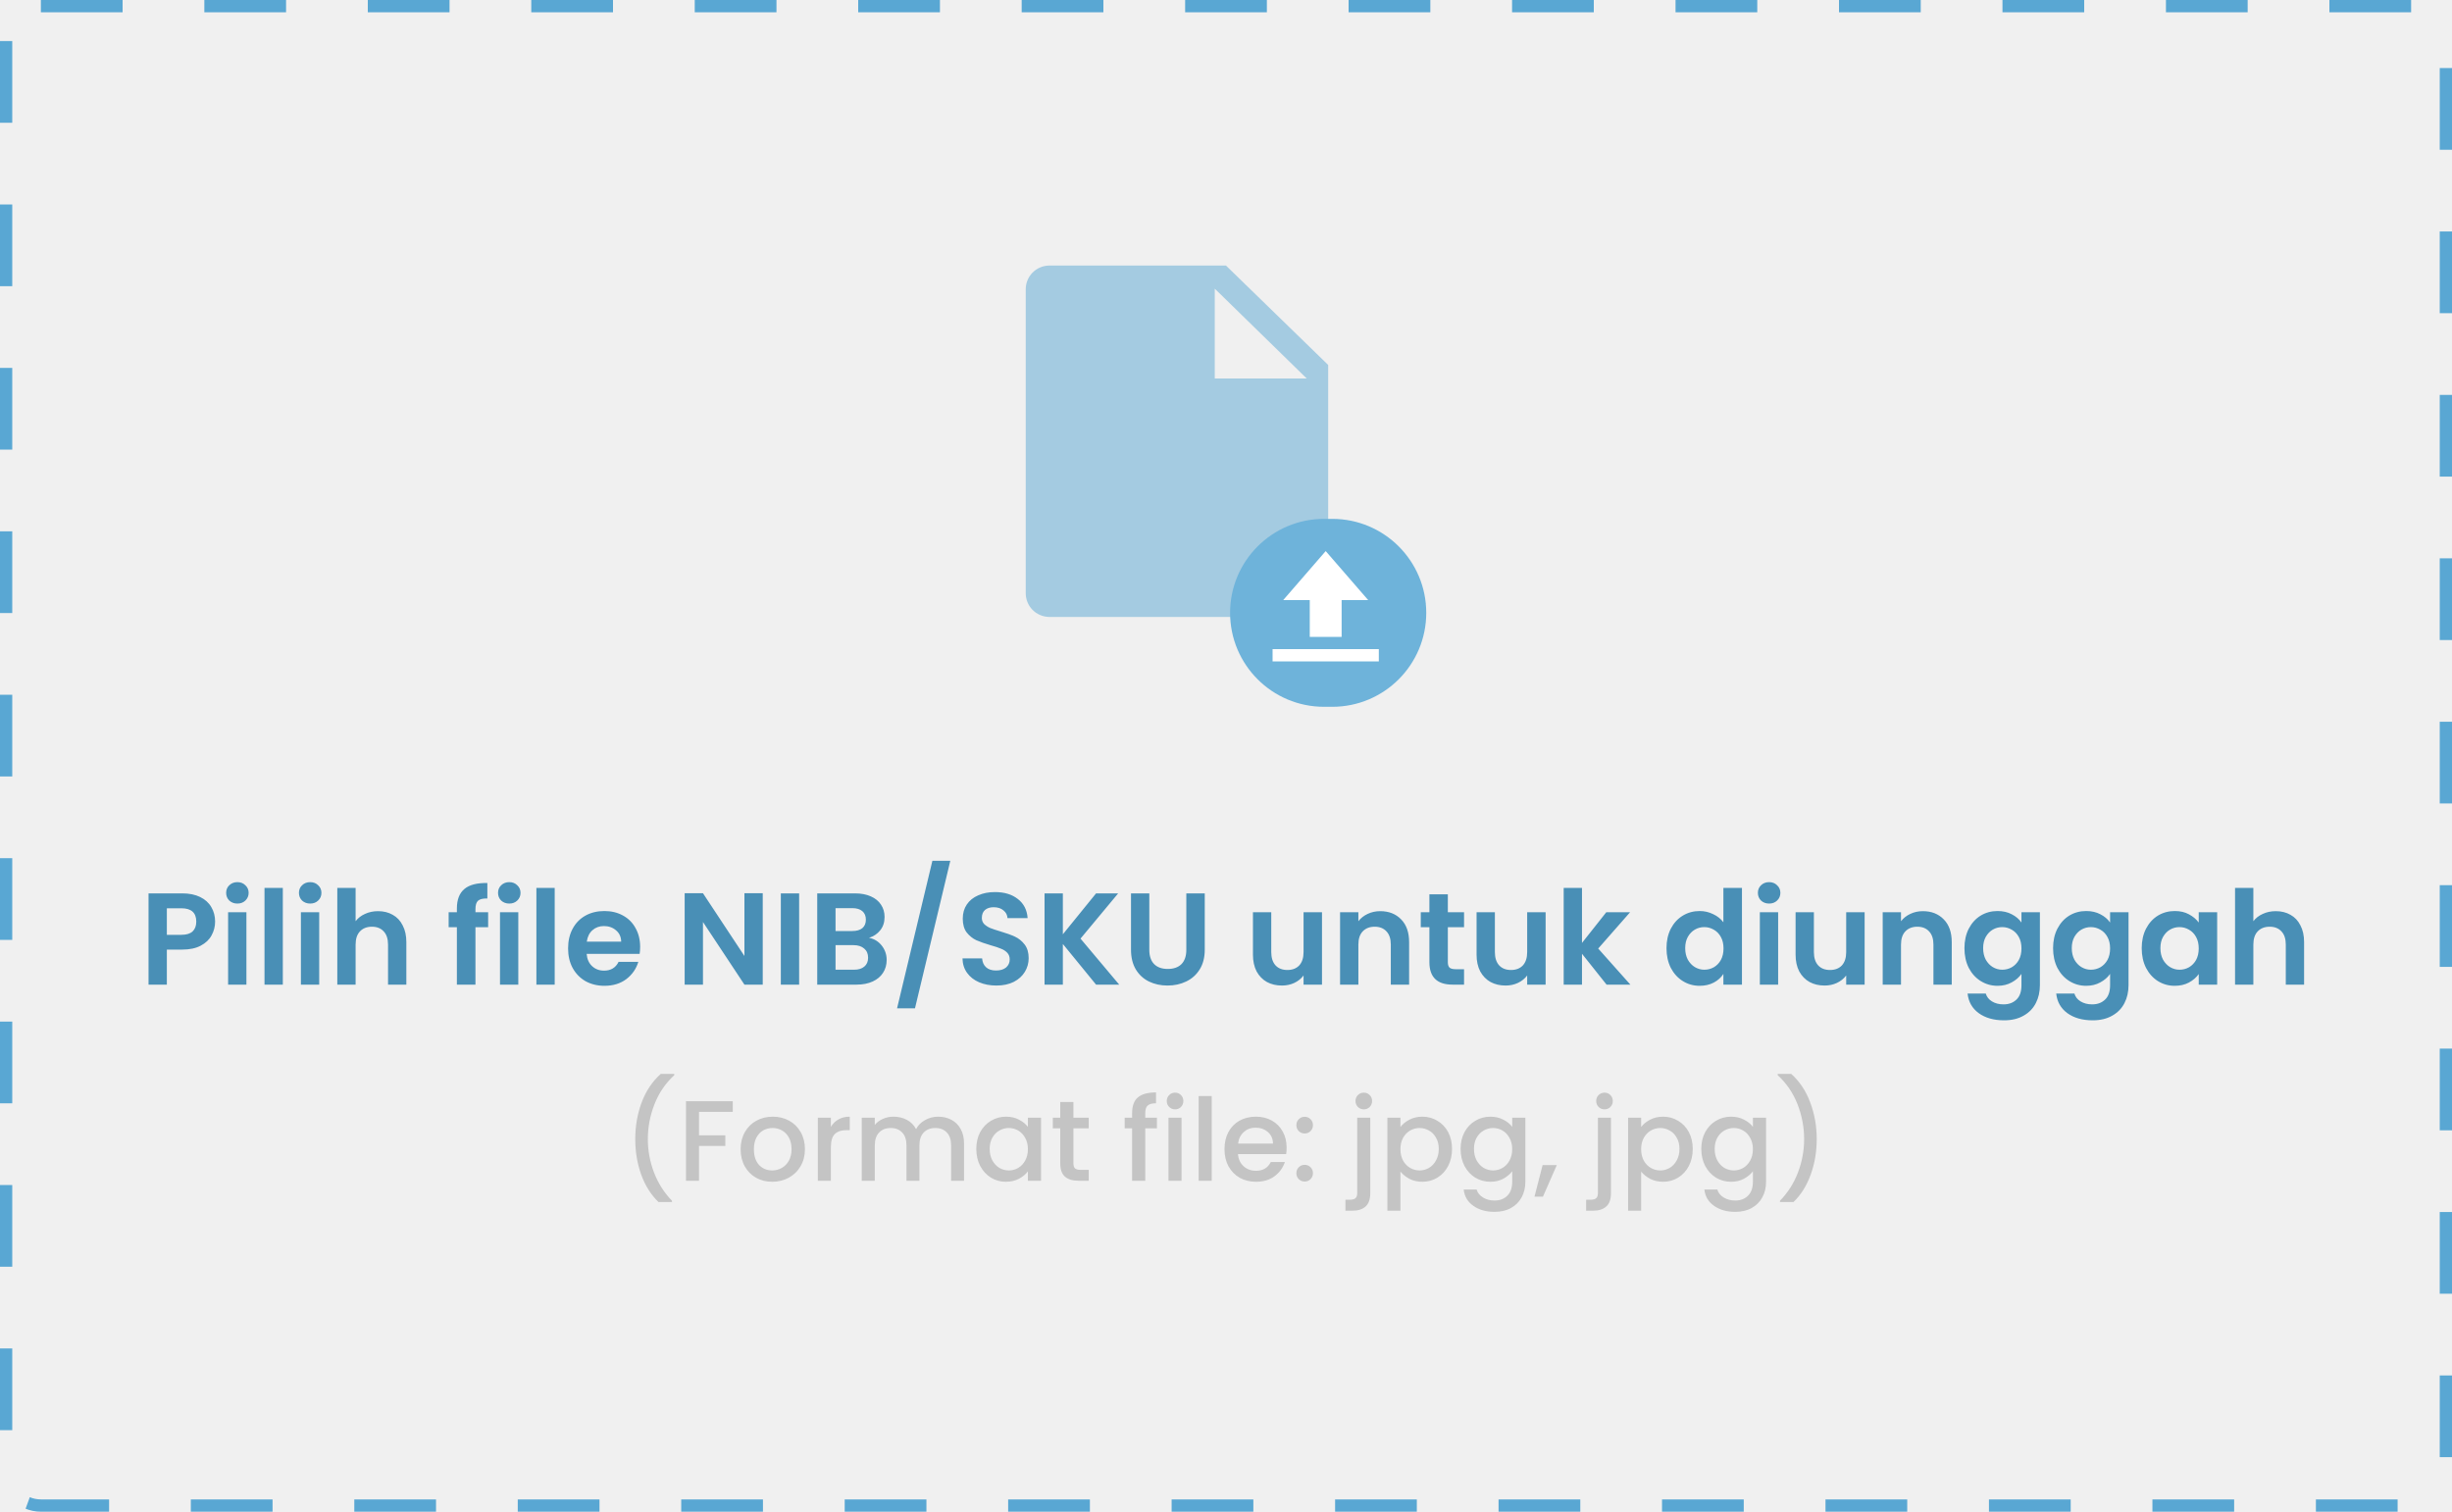
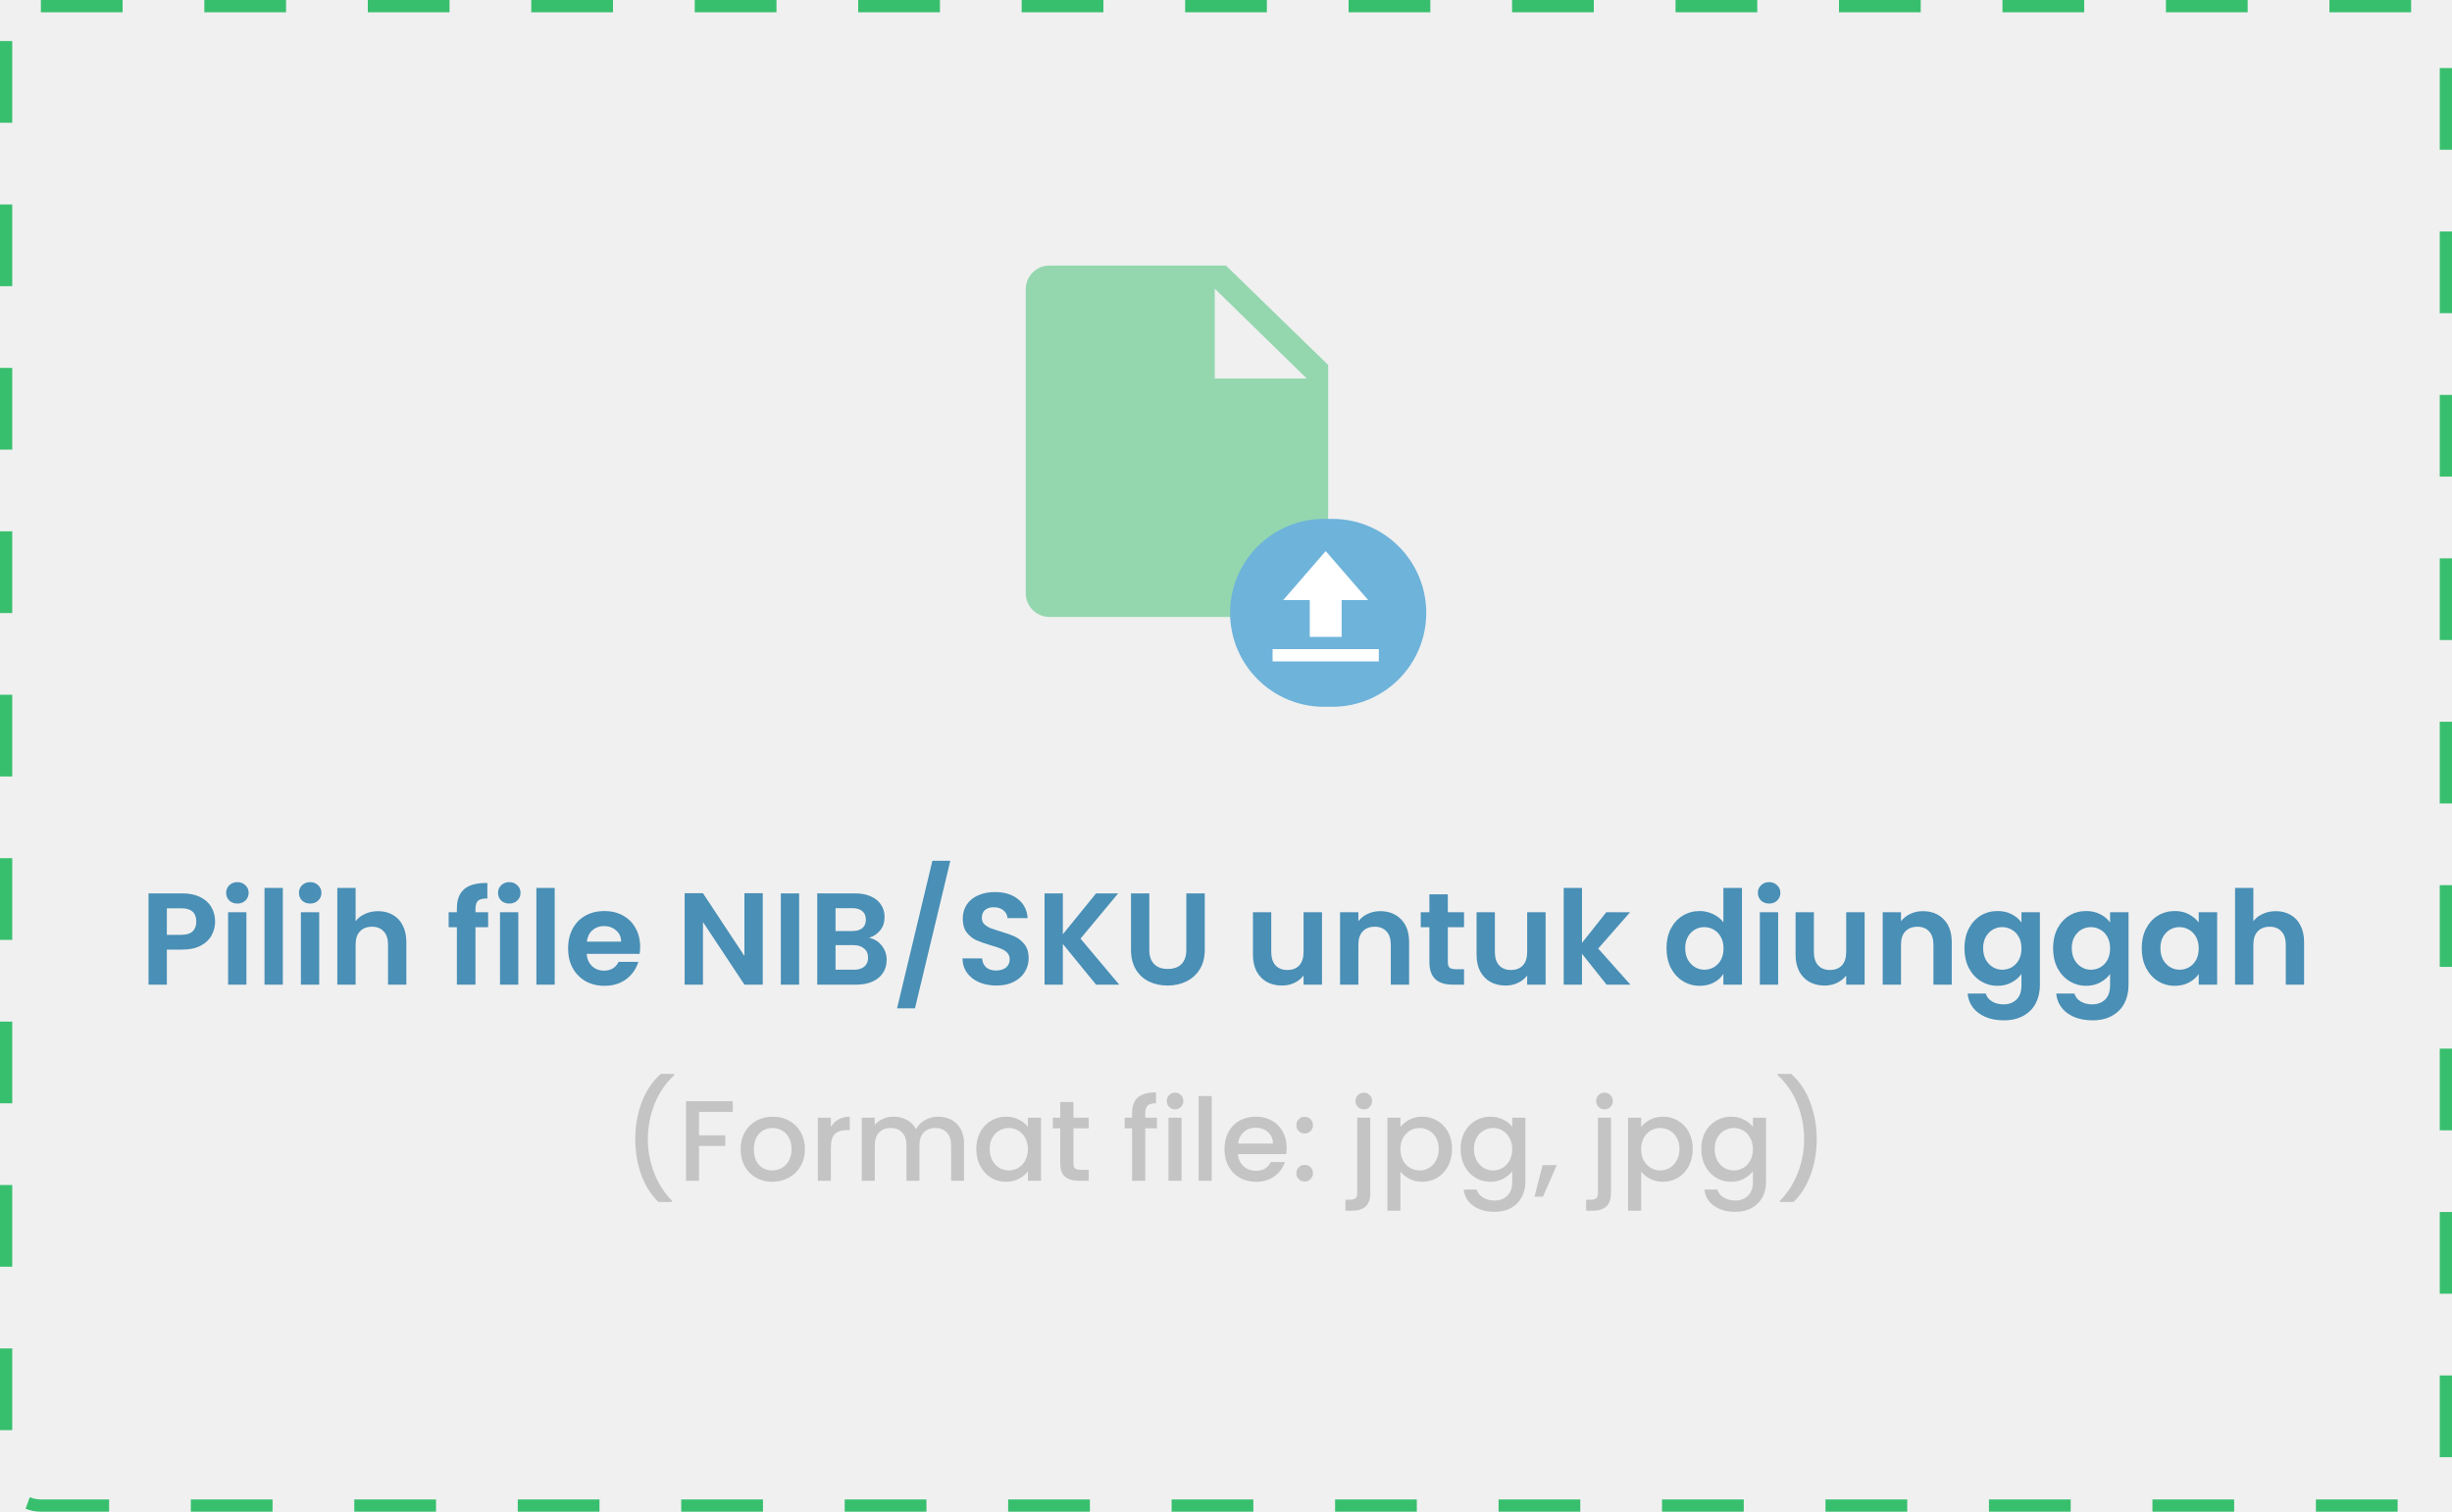
<svg xmlns="http://www.w3.org/2000/svg" width="300" height="185" viewBox="0 0 300 185" fill="none">
-   <path d="M149.997 32.5H128.322C127.558 32.52 126.834 32.84 126.306 33.389C125.777 33.938 125.488 34.673 125.5 35.433V72.567C125.488 73.327 125.777 74.062 126.306 74.611C126.834 75.16 127.558 75.48 128.322 75.5H159.678C160.442 75.48 161.166 75.16 161.694 74.611C162.223 74.062 162.512 73.327 162.5 72.567V44.663L149.997 32.5ZM148.625 46.321V35.326L159.879 46.321H148.625Z" fill="#59A7D3" fill-opacity="0.5" />
+   <path d="M149.997 32.5H128.322C127.558 32.52 126.834 32.84 126.306 33.389C125.777 33.938 125.488 34.673 125.5 35.433V72.567C125.488 73.327 125.777 74.062 126.306 74.611C126.834 75.16 127.558 75.48 128.322 75.5H159.678C160.442 75.48 161.166 75.16 161.694 74.611C162.223 74.062 162.512 73.327 162.5 72.567V44.663L149.997 32.5ZM148.625 46.321V35.326L159.879 46.321H148.625Z" fill="#38BF6E" fill-opacity="0.5" />
  <rect x="150.5" y="63.5" width="24" height="23" rx="11.5" fill="#6EB3DA" />
  <g clip-path="url(#clip0_339_146)">
    <path d="M164.148 73.442V77.942H160.248V73.442H156.998L162.198 67.442L167.398 73.442H164.148ZM155.698 79.442H168.698V80.942H155.698V79.442Z" fill="white" />
  </g>
  <path d="M26.318 112.788C26.318 113.385 26.174 113.945 25.886 114.468C25.609 114.991 25.166 115.412 24.558 115.732C23.961 116.052 23.204 116.212 22.286 116.212H20.414V120.5H18.174V109.332H22.286C23.15 109.332 23.886 109.481 24.494 109.78C25.102 110.079 25.556 110.489 25.854 111.012C26.164 111.535 26.318 112.127 26.318 112.788ZM22.19 114.404C22.809 114.404 23.268 114.265 23.566 113.988C23.865 113.7 24.014 113.3 24.014 112.788C24.014 111.7 23.406 111.156 22.19 111.156H20.414V114.404H22.19ZM29.045 110.58C28.65 110.58 28.319 110.457 28.053 110.212C27.797 109.956 27.669 109.641 27.669 109.268C27.669 108.895 27.797 108.585 28.053 108.34C28.319 108.084 28.65 107.956 29.045 107.956C29.439 107.956 29.765 108.084 30.021 108.34C30.287 108.585 30.421 108.895 30.421 109.268C30.421 109.641 30.287 109.956 30.021 110.212C29.765 110.457 29.439 110.58 29.045 110.58ZM30.149 111.636V120.5H27.909V111.636H30.149ZM34.602 108.66V120.5H32.362V108.66H34.602ZM37.951 110.58C37.556 110.58 37.226 110.457 36.959 110.212C36.703 109.956 36.575 109.641 36.575 109.268C36.575 108.895 36.703 108.585 36.959 108.34C37.226 108.084 37.556 107.956 37.951 107.956C38.346 107.956 38.671 108.084 38.927 108.34C39.194 108.585 39.327 108.895 39.327 109.268C39.327 109.641 39.194 109.956 38.927 110.212C38.671 110.457 38.346 110.58 37.951 110.58ZM39.055 111.636V120.5H36.815V111.636H39.055ZM46.26 111.508C46.932 111.508 47.529 111.657 48.052 111.956C48.575 112.244 48.98 112.676 49.268 113.252C49.567 113.817 49.716 114.5 49.716 115.3V120.5H47.476V115.604C47.476 114.9 47.3 114.361 46.948 113.988C46.596 113.604 46.116 113.412 45.508 113.412C44.889 113.412 44.399 113.604 44.036 113.988C43.684 114.361 43.508 114.9 43.508 115.604V120.5H41.268V108.66H43.508V112.74C43.796 112.356 44.18 112.057 44.66 111.844C45.14 111.62 45.673 111.508 46.26 111.508ZM59.723 113.476H58.171V120.5H55.899V113.476H54.891V111.636H55.899V111.188C55.899 110.1 56.208 109.3 56.827 108.788C57.445 108.276 58.379 108.036 59.627 108.068V109.956C59.083 109.945 58.704 110.036 58.491 110.228C58.277 110.42 58.171 110.767 58.171 111.268V111.636H59.723V113.476ZM62.31 110.58C61.916 110.58 61.585 110.457 61.318 110.212C61.062 109.956 60.934 109.641 60.934 109.268C60.934 108.895 61.062 108.585 61.318 108.34C61.585 108.084 61.916 107.956 62.31 107.956C62.705 107.956 63.03 108.084 63.286 108.34C63.553 108.585 63.686 108.895 63.686 109.268C63.686 109.641 63.553 109.956 63.286 110.212C63.03 110.457 62.705 110.58 62.31 110.58ZM63.414 111.636V120.5H61.174V111.636H63.414ZM67.867 108.66V120.5H65.627V108.66H67.867ZM78.321 115.876C78.321 116.196 78.299 116.484 78.257 116.74H71.777C71.83 117.38 72.054 117.881 72.449 118.244C72.843 118.607 73.329 118.788 73.905 118.788C74.737 118.788 75.329 118.431 75.681 117.716H78.097C77.841 118.569 77.35 119.273 76.625 119.828C75.899 120.372 75.009 120.644 73.953 120.644C73.099 120.644 72.331 120.457 71.649 120.084C70.977 119.7 70.449 119.161 70.065 118.468C69.691 117.775 69.505 116.975 69.505 116.068C69.505 115.151 69.691 114.345 70.065 113.652C70.438 112.959 70.961 112.425 71.633 112.052C72.305 111.679 73.078 111.492 73.953 111.492C74.795 111.492 75.547 111.673 76.209 112.036C76.881 112.399 77.398 112.916 77.761 113.588C78.134 114.249 78.321 115.012 78.321 115.876ZM76.001 115.236C75.99 114.66 75.782 114.201 75.377 113.86C74.971 113.508 74.475 113.332 73.889 113.332C73.334 113.332 72.865 113.503 72.481 113.844C72.107 114.175 71.878 114.639 71.793 115.236H76.001ZM93.32 120.5H91.08L86.008 112.836V120.5H83.768V109.316H86.008L91.08 116.996V109.316H93.32V120.5ZM97.774 109.332V120.5H95.534V109.332H97.774ZM106.323 114.772C106.952 114.889 107.469 115.204 107.875 115.716C108.28 116.228 108.483 116.815 108.483 117.476C108.483 118.073 108.333 118.601 108.035 119.06C107.747 119.508 107.325 119.86 106.771 120.116C106.216 120.372 105.56 120.5 104.803 120.5H99.987V109.332H104.595C105.352 109.332 106.003 109.455 106.547 109.7C107.101 109.945 107.517 110.287 107.795 110.724C108.083 111.161 108.227 111.657 108.227 112.212C108.227 112.863 108.051 113.407 107.699 113.844C107.357 114.281 106.899 114.591 106.323 114.772ZM102.227 113.94H104.275C104.808 113.94 105.219 113.823 105.507 113.588C105.795 113.343 105.939 112.996 105.939 112.548C105.939 112.1 105.795 111.753 105.507 111.508C105.219 111.263 104.808 111.14 104.275 111.14H102.227V113.94ZM104.483 118.676C105.027 118.676 105.448 118.548 105.747 118.292C106.056 118.036 106.211 117.673 106.211 117.204C106.211 116.724 106.051 116.351 105.731 116.084C105.411 115.807 104.979 115.668 104.435 115.668H102.227V118.676H104.483ZM116.268 105.348L111.948 123.396H109.756L114.076 105.348H116.268ZM121.905 120.612C121.127 120.612 120.423 120.479 119.793 120.212C119.175 119.945 118.684 119.561 118.321 119.06C117.959 118.559 117.772 117.967 117.761 117.284H120.161C120.193 117.743 120.353 118.105 120.641 118.372C120.94 118.639 121.345 118.772 121.857 118.772C122.38 118.772 122.791 118.649 123.089 118.404C123.388 118.148 123.537 117.817 123.537 117.412C123.537 117.081 123.436 116.809 123.233 116.596C123.031 116.383 122.775 116.217 122.465 116.1C122.167 115.972 121.751 115.833 121.217 115.684C120.492 115.471 119.9 115.263 119.441 115.06C118.993 114.847 118.604 114.532 118.273 114.116C117.953 113.689 117.793 113.124 117.793 112.42C117.793 111.759 117.959 111.183 118.289 110.692C118.62 110.201 119.084 109.828 119.681 109.572C120.279 109.305 120.961 109.172 121.729 109.172C122.881 109.172 123.815 109.455 124.529 110.02C125.255 110.575 125.655 111.353 125.729 112.356H123.265C123.244 111.972 123.079 111.657 122.769 111.412C122.471 111.156 122.071 111.028 121.569 111.028C121.132 111.028 120.78 111.14 120.513 111.364C120.257 111.588 120.129 111.913 120.129 112.34C120.129 112.639 120.225 112.889 120.417 113.092C120.62 113.284 120.865 113.444 121.153 113.572C121.452 113.689 121.868 113.828 122.401 113.988C123.127 114.201 123.719 114.415 124.177 114.628C124.636 114.841 125.031 115.161 125.361 115.588C125.692 116.015 125.857 116.575 125.857 117.268C125.857 117.865 125.703 118.42 125.393 118.932C125.084 119.444 124.631 119.855 124.033 120.164C123.436 120.463 122.727 120.612 121.905 120.612ZM134.103 120.5L130.039 115.524V120.5H127.799V109.332H130.039V114.34L134.103 109.332H136.807L132.199 114.868L136.935 120.5H134.103ZM140.617 109.332V116.244C140.617 117.001 140.814 117.583 141.209 117.988C141.603 118.383 142.158 118.58 142.873 118.58C143.598 118.58 144.158 118.383 144.553 117.988C144.947 117.583 145.145 117.001 145.145 116.244V109.332H147.401V116.228C147.401 117.177 147.193 117.983 146.777 118.644C146.371 119.295 145.822 119.785 145.129 120.116C144.446 120.447 143.683 120.612 142.841 120.612C142.009 120.612 141.251 120.447 140.569 120.116C139.897 119.785 139.363 119.295 138.969 118.644C138.574 117.983 138.377 117.177 138.377 116.228V109.332H140.617ZM161.745 111.636V120.5H159.489V119.38C159.201 119.764 158.823 120.068 158.353 120.292C157.895 120.505 157.393 120.612 156.849 120.612C156.156 120.612 155.543 120.468 155.009 120.18C154.476 119.881 154.055 119.449 153.745 118.884C153.447 118.308 153.297 117.625 153.297 116.836V111.636H155.537V116.516C155.537 117.22 155.713 117.764 156.065 118.148C156.417 118.521 156.897 118.708 157.505 118.708C158.124 118.708 158.609 118.521 158.961 118.148C159.313 117.764 159.489 117.22 159.489 116.516V111.636H161.745ZM168.868 111.508C169.924 111.508 170.777 111.844 171.428 112.516C172.078 113.177 172.404 114.105 172.404 115.3V120.5H170.164V115.604C170.164 114.9 169.988 114.361 169.636 113.988C169.284 113.604 168.804 113.412 168.196 113.412C167.577 113.412 167.086 113.604 166.724 113.988C166.372 114.361 166.196 114.9 166.196 115.604V120.5H163.956V111.636H166.196V112.74C166.494 112.356 166.873 112.057 167.332 111.844C167.801 111.62 168.313 111.508 168.868 111.508ZM177.142 113.476V117.764C177.142 118.063 177.211 118.281 177.35 118.42C177.499 118.548 177.744 118.612 178.086 118.612H179.126V120.5H177.718C175.83 120.5 174.886 119.583 174.886 117.748V113.476H173.83V111.636H174.886V109.444H177.142V111.636H179.126V113.476H177.142ZM189.105 111.636V120.5H186.849V119.38C186.561 119.764 186.182 120.068 185.713 120.292C185.254 120.505 184.753 120.612 184.209 120.612C183.515 120.612 182.902 120.468 182.369 120.18C181.835 119.881 181.414 119.449 181.105 118.884C180.806 118.308 180.657 117.625 180.657 116.836V111.636H182.897V116.516C182.897 117.22 183.073 117.764 183.425 118.148C183.777 118.521 184.257 118.708 184.865 118.708C185.483 118.708 185.969 118.521 186.321 118.148C186.673 117.764 186.849 117.22 186.849 116.516V111.636H189.105ZM196.563 120.5L193.555 116.724V120.5H191.315V108.66H193.555V115.396L196.531 111.636H199.443L195.539 116.084L199.475 120.5H196.563ZM203.895 116.036C203.895 115.14 204.071 114.345 204.423 113.652C204.786 112.959 205.277 112.425 205.895 112.052C206.514 111.679 207.202 111.492 207.959 111.492C208.535 111.492 209.085 111.62 209.607 111.876C210.13 112.121 210.546 112.452 210.855 112.868V108.66H213.127V120.5H210.855V119.188C210.578 119.625 210.189 119.977 209.687 120.244C209.186 120.511 208.605 120.644 207.943 120.644C207.197 120.644 206.514 120.452 205.895 120.068C205.277 119.684 204.786 119.145 204.423 118.452C204.071 117.748 203.895 116.943 203.895 116.036ZM210.871 116.068C210.871 115.524 210.765 115.06 210.551 114.676C210.338 114.281 210.05 113.983 209.687 113.78C209.325 113.567 208.935 113.46 208.519 113.46C208.103 113.46 207.719 113.561 207.367 113.764C207.015 113.967 206.727 114.265 206.503 114.66C206.29 115.044 206.183 115.503 206.183 116.036C206.183 116.569 206.29 117.039 206.503 117.444C206.727 117.839 207.015 118.143 207.367 118.356C207.73 118.569 208.114 118.676 208.519 118.676C208.935 118.676 209.325 118.575 209.687 118.372C210.05 118.159 210.338 117.86 210.551 117.476C210.765 117.081 210.871 116.612 210.871 116.068ZM216.451 110.58C216.056 110.58 215.726 110.457 215.459 110.212C215.203 109.956 215.075 109.641 215.075 109.268C215.075 108.895 215.203 108.585 215.459 108.34C215.726 108.084 216.056 107.956 216.451 107.956C216.846 107.956 217.171 108.084 217.427 108.34C217.694 108.585 217.827 108.895 217.827 109.268C217.827 109.641 217.694 109.956 217.427 110.212C217.171 110.457 216.846 110.58 216.451 110.58ZM217.555 111.636V120.5H215.315V111.636H217.555ZM228.136 111.636V120.5H225.88V119.38C225.592 119.764 225.213 120.068 224.744 120.292C224.285 120.505 223.784 120.612 223.24 120.612C222.547 120.612 221.933 120.468 221.4 120.18C220.867 119.881 220.445 119.449 220.136 118.884C219.837 118.308 219.688 117.625 219.688 116.836V111.636H221.928V116.516C221.928 117.22 222.104 117.764 222.456 118.148C222.808 118.521 223.288 118.708 223.896 118.708C224.515 118.708 225 118.521 225.352 118.148C225.704 117.764 225.88 117.22 225.88 116.516V111.636H228.136ZM235.258 111.508C236.314 111.508 237.168 111.844 237.818 112.516C238.469 113.177 238.794 114.105 238.794 115.3V120.5H236.554V115.604C236.554 114.9 236.378 114.361 236.026 113.988C235.674 113.604 235.194 113.412 234.586 113.412C233.968 113.412 233.477 113.604 233.114 113.988C232.762 114.361 232.586 114.9 232.586 115.604V120.5H230.346V111.636H232.586V112.74C232.885 112.356 233.264 112.057 233.722 111.844C234.192 111.62 234.704 111.508 235.258 111.508ZM244.396 111.492C245.058 111.492 245.639 111.625 246.14 111.892C246.642 112.148 247.036 112.484 247.324 112.9V111.636H249.58V120.564C249.58 121.385 249.415 122.116 249.084 122.756C248.754 123.407 248.258 123.919 247.596 124.292C246.935 124.676 246.135 124.868 245.196 124.868C243.938 124.868 242.903 124.575 242.092 123.988C241.292 123.401 240.839 122.601 240.732 121.588H242.956C243.074 121.993 243.324 122.313 243.708 122.548C244.103 122.793 244.578 122.916 245.132 122.916C245.783 122.916 246.311 122.719 246.716 122.324C247.122 121.94 247.324 121.353 247.324 120.564V119.188C247.036 119.604 246.636 119.951 246.124 120.228C245.623 120.505 245.047 120.644 244.396 120.644C243.65 120.644 242.967 120.452 242.348 120.068C241.73 119.684 241.239 119.145 240.876 118.452C240.524 117.748 240.348 116.943 240.348 116.036C240.348 115.14 240.524 114.345 240.876 113.652C241.239 112.959 241.724 112.425 242.332 112.052C242.951 111.679 243.639 111.492 244.396 111.492ZM247.324 116.068C247.324 115.524 247.218 115.06 247.004 114.676C246.791 114.281 246.503 113.983 246.14 113.78C245.778 113.567 245.388 113.46 244.972 113.46C244.556 113.46 244.172 113.561 243.82 113.764C243.468 113.967 243.18 114.265 242.956 114.66C242.743 115.044 242.636 115.503 242.636 116.036C242.636 116.569 242.743 117.039 242.956 117.444C243.18 117.839 243.468 118.143 243.82 118.356C244.183 118.569 244.567 118.676 244.972 118.676C245.388 118.676 245.778 118.575 246.14 118.372C246.503 118.159 246.791 117.86 247.004 117.476C247.218 117.081 247.324 116.612 247.324 116.068ZM255.24 111.492C255.901 111.492 256.483 111.625 256.984 111.892C257.485 112.148 257.88 112.484 258.168 112.9V111.636H260.424V120.564C260.424 121.385 260.259 122.116 259.928 122.756C259.597 123.407 259.101 123.919 258.44 124.292C257.779 124.676 256.979 124.868 256.04 124.868C254.781 124.868 253.747 124.575 252.936 123.988C252.136 123.401 251.683 122.601 251.576 121.588H253.8C253.917 121.993 254.168 122.313 254.552 122.548C254.947 122.793 255.421 122.916 255.976 122.916C256.627 122.916 257.155 122.719 257.56 122.324C257.965 121.94 258.168 121.353 258.168 120.564V119.188C257.88 119.604 257.48 119.951 256.968 120.228C256.467 120.505 255.891 120.644 255.24 120.644C254.493 120.644 253.811 120.452 253.192 120.068C252.573 119.684 252.083 119.145 251.72 118.452C251.368 117.748 251.192 116.943 251.192 116.036C251.192 115.14 251.368 114.345 251.72 113.652C252.083 112.959 252.568 112.425 253.176 112.052C253.795 111.679 254.483 111.492 255.24 111.492ZM258.168 116.068C258.168 115.524 258.061 115.06 257.848 114.676C257.635 114.281 257.347 113.983 256.984 113.78C256.621 113.567 256.232 113.46 255.816 113.46C255.4 113.46 255.016 113.561 254.664 113.764C254.312 113.967 254.024 114.265 253.8 114.66C253.587 115.044 253.48 115.503 253.48 116.036C253.48 116.569 253.587 117.039 253.8 117.444C254.024 117.839 254.312 118.143 254.664 118.356C255.027 118.569 255.411 118.676 255.816 118.676C256.232 118.676 256.621 118.575 256.984 118.372C257.347 118.159 257.635 117.86 257.848 117.476C258.061 117.081 258.168 116.612 258.168 116.068ZM262.036 116.036C262.036 115.14 262.212 114.345 262.564 113.652C262.926 112.959 263.412 112.425 264.02 112.052C264.638 111.679 265.326 111.492 266.084 111.492C266.745 111.492 267.321 111.625 267.812 111.892C268.313 112.159 268.713 112.495 269.012 112.9V111.636H271.268V120.5H269.012V119.204C268.724 119.62 268.324 119.967 267.812 120.244C267.31 120.511 266.729 120.644 266.068 120.644C265.321 120.644 264.638 120.452 264.02 120.068C263.412 119.684 262.926 119.145 262.564 118.452C262.212 117.748 262.036 116.943 262.036 116.036ZM269.012 116.068C269.012 115.524 268.905 115.06 268.692 114.676C268.478 114.281 268.19 113.983 267.828 113.78C267.465 113.567 267.076 113.46 266.66 113.46C266.244 113.46 265.86 113.561 265.508 113.764C265.156 113.967 264.868 114.265 264.644 114.66C264.43 115.044 264.324 115.503 264.324 116.036C264.324 116.569 264.43 117.039 264.644 117.444C264.868 117.839 265.156 118.143 265.508 118.356C265.87 118.569 266.254 118.676 266.66 118.676C267.076 118.676 267.465 118.575 267.828 118.372C268.19 118.159 268.478 117.86 268.692 117.476C268.905 117.081 269.012 116.612 269.012 116.068ZM278.448 111.508C279.12 111.508 279.717 111.657 280.24 111.956C280.762 112.244 281.168 112.676 281.456 113.252C281.754 113.817 281.904 114.5 281.904 115.3V120.5H279.664V115.604C279.664 114.9 279.488 114.361 279.136 113.988C278.784 113.604 278.304 113.412 277.696 113.412C277.077 113.412 276.586 113.604 276.224 113.988C275.872 114.361 275.696 114.9 275.696 115.604V120.5H273.456V108.66H275.696V112.74C275.984 112.356 276.368 112.057 276.848 111.844C277.328 111.62 277.861 111.508 278.448 111.508Z" fill="#498FB6" />
  <path d="M80.565 147.104C79.651 146.227 78.946 145.111 78.451 143.758C77.966 142.405 77.723 140.953 77.723 139.404C77.723 137.817 77.985 136.319 78.507 134.91C79.039 133.501 79.819 132.339 80.845 131.424H82.497V131.578C81.424 132.567 80.617 133.753 80.075 135.134C79.534 136.515 79.263 137.939 79.263 139.404C79.263 140.813 79.515 142.176 80.019 143.492C80.523 144.808 81.256 145.961 82.217 146.95V147.104H80.565ZM89.654 134.77V136.072H85.524V138.942H88.744V140.244H85.524V144.5H83.928V134.77H89.654ZM94.479 144.626C93.751 144.626 93.093 144.463 92.505 144.136C91.917 143.8 91.455 143.333 91.119 142.736C90.783 142.129 90.615 141.429 90.615 140.636C90.615 139.852 90.788 139.157 91.133 138.55C91.478 137.943 91.95 137.477 92.547 137.15C93.144 136.823 93.812 136.66 94.549 136.66C95.286 136.66 95.954 136.823 96.551 137.15C97.148 137.477 97.62 137.943 97.965 138.55C98.31 139.157 98.483 139.852 98.483 140.636C98.483 141.42 98.306 142.115 97.951 142.722C97.596 143.329 97.111 143.8 96.495 144.136C95.888 144.463 95.216 144.626 94.479 144.626ZM94.479 143.24C94.89 143.24 95.272 143.142 95.627 142.946C95.991 142.75 96.285 142.456 96.509 142.064C96.733 141.672 96.845 141.196 96.845 140.636C96.845 140.076 96.738 139.605 96.523 139.222C96.308 138.83 96.024 138.536 95.669 138.34C95.314 138.144 94.932 138.046 94.521 138.046C94.11 138.046 93.728 138.144 93.373 138.34C93.028 138.536 92.752 138.83 92.547 139.222C92.342 139.605 92.239 140.076 92.239 140.636C92.239 141.467 92.449 142.111 92.869 142.568C93.298 143.016 93.835 143.24 94.479 143.24ZM101.657 137.906C101.89 137.514 102.198 137.211 102.581 136.996C102.973 136.772 103.435 136.66 103.967 136.66V138.312H103.561C102.935 138.312 102.459 138.471 102.133 138.788C101.815 139.105 101.657 139.656 101.657 140.44V144.5H100.061V136.786H101.657V137.906ZM114.772 136.66C115.378 136.66 115.92 136.786 116.396 137.038C116.881 137.29 117.259 137.663 117.53 138.158C117.81 138.653 117.95 139.25 117.95 139.95V144.5H116.368V140.188C116.368 139.497 116.195 138.97 115.85 138.606C115.504 138.233 115.033 138.046 114.436 138.046C113.838 138.046 113.362 138.233 113.008 138.606C112.662 138.97 112.49 139.497 112.49 140.188V144.5H110.908V140.188C110.908 139.497 110.735 138.97 110.39 138.606C110.044 138.233 109.573 138.046 108.976 138.046C108.378 138.046 107.902 138.233 107.548 138.606C107.202 138.97 107.03 139.497 107.03 140.188V144.5H105.434V136.786H107.03V137.668C107.291 137.351 107.622 137.103 108.024 136.926C108.425 136.749 108.854 136.66 109.312 136.66C109.928 136.66 110.478 136.791 110.964 137.052C111.449 137.313 111.822 137.691 112.084 138.186C112.317 137.719 112.681 137.351 113.176 137.08C113.67 136.8 114.202 136.66 114.772 136.66ZM119.449 140.608C119.449 139.833 119.607 139.147 119.925 138.55C120.251 137.953 120.69 137.491 121.241 137.164C121.801 136.828 122.417 136.66 123.089 136.66C123.695 136.66 124.223 136.781 124.671 137.024C125.128 137.257 125.492 137.551 125.763 137.906V136.786H127.373V144.5H125.763V143.352C125.492 143.716 125.123 144.019 124.657 144.262C124.19 144.505 123.658 144.626 123.061 144.626C122.398 144.626 121.791 144.458 121.241 144.122C120.69 143.777 120.251 143.301 119.925 142.694C119.607 142.078 119.449 141.383 119.449 140.608ZM125.763 140.636C125.763 140.104 125.651 139.642 125.427 139.25C125.212 138.858 124.927 138.559 124.573 138.354C124.218 138.149 123.835 138.046 123.425 138.046C123.014 138.046 122.631 138.149 122.277 138.354C121.922 138.55 121.633 138.844 121.409 139.236C121.194 139.619 121.087 140.076 121.087 140.608C121.087 141.14 121.194 141.607 121.409 142.008C121.633 142.409 121.922 142.717 122.277 142.932C122.641 143.137 123.023 143.24 123.425 143.24C123.835 143.24 124.218 143.137 124.573 142.932C124.927 142.727 125.212 142.428 125.427 142.036C125.651 141.635 125.763 141.168 125.763 140.636ZM131.331 138.088V142.358C131.331 142.647 131.396 142.857 131.527 142.988C131.667 143.109 131.9 143.17 132.227 143.17H133.207V144.5H131.947C131.228 144.5 130.678 144.332 130.295 143.996C129.912 143.66 129.721 143.114 129.721 142.358V138.088H128.811V136.786H129.721V134.868H131.331V136.786H133.207V138.088H131.331ZM141.549 138.088H140.121V144.5H138.511V138.088H137.601V136.786H138.511V136.24C138.511 135.353 138.744 134.709 139.211 134.308C139.687 133.897 140.429 133.692 141.437 133.692V135.022C140.951 135.022 140.611 135.115 140.415 135.302C140.219 135.479 140.121 135.792 140.121 136.24V136.786H141.549V138.088ZM143.775 135.764C143.486 135.764 143.243 135.666 143.047 135.47C142.851 135.274 142.753 135.031 142.753 134.742C142.753 134.453 142.851 134.21 143.047 134.014C143.243 133.818 143.486 133.72 143.775 133.72C144.055 133.72 144.293 133.818 144.489 134.014C144.685 134.21 144.783 134.453 144.783 134.742C144.783 135.031 144.685 135.274 144.489 135.47C144.293 135.666 144.055 135.764 143.775 135.764ZM144.559 136.786V144.5H142.963V136.786H144.559ZM148.25 134.14V144.5H146.654V134.14H148.25ZM157.416 140.454C157.416 140.743 157.397 141.005 157.36 141.238H151.466C151.513 141.854 151.741 142.349 152.152 142.722C152.563 143.095 153.067 143.282 153.664 143.282C154.523 143.282 155.129 142.923 155.484 142.204H157.206C156.973 142.913 156.548 143.497 155.932 143.954C155.325 144.402 154.569 144.626 153.664 144.626C152.927 144.626 152.264 144.463 151.676 144.136C151.097 143.8 150.64 143.333 150.304 142.736C149.977 142.129 149.814 141.429 149.814 140.636C149.814 139.843 149.973 139.147 150.29 138.55C150.617 137.943 151.069 137.477 151.648 137.15C152.236 136.823 152.908 136.66 153.664 136.66C154.392 136.66 155.041 136.819 155.61 137.136C156.179 137.453 156.623 137.901 156.94 138.48C157.257 139.049 157.416 139.707 157.416 140.454ZM155.75 139.95C155.741 139.362 155.531 138.891 155.12 138.536C154.709 138.181 154.201 138.004 153.594 138.004C153.043 138.004 152.572 138.181 152.18 138.536C151.788 138.881 151.555 139.353 151.48 139.95H155.75ZM159.631 144.598C159.341 144.598 159.099 144.5 158.903 144.304C158.707 144.108 158.609 143.865 158.609 143.576C158.609 143.287 158.707 143.044 158.903 142.848C159.099 142.652 159.341 142.554 159.631 142.554C159.911 142.554 160.149 142.652 160.345 142.848C160.541 143.044 160.639 143.287 160.639 143.576C160.639 143.865 160.541 144.108 160.345 144.304C160.149 144.5 159.911 144.598 159.631 144.598ZM159.631 138.718C159.341 138.718 159.099 138.62 158.903 138.424C158.707 138.228 158.609 137.985 158.609 137.696C158.609 137.407 158.707 137.164 158.903 136.968C159.099 136.772 159.341 136.674 159.631 136.674C159.911 136.674 160.149 136.772 160.345 136.968C160.541 137.164 160.639 137.407 160.639 137.696C160.639 137.985 160.541 138.228 160.345 138.424C160.149 138.62 159.911 138.718 159.631 138.718ZM166.867 135.764C166.578 135.764 166.335 135.666 166.139 135.47C165.943 135.274 165.845 135.031 165.845 134.742C165.845 134.453 165.943 134.21 166.139 134.014C166.335 133.818 166.578 133.72 166.867 133.72C167.147 133.72 167.385 133.818 167.581 134.014C167.777 134.21 167.875 134.453 167.875 134.742C167.875 135.031 167.777 135.274 167.581 135.47C167.385 135.666 167.147 135.764 166.867 135.764ZM167.651 146.012C167.651 146.768 167.46 147.314 167.077 147.65C166.704 147.995 166.158 148.168 165.439 148.168H164.613V146.824H165.159C165.486 146.824 165.714 146.759 165.845 146.628C165.985 146.507 166.055 146.301 166.055 146.012V136.786H167.651V146.012ZM171.342 137.92C171.613 137.565 171.982 137.267 172.448 137.024C172.915 136.781 173.442 136.66 174.03 136.66C174.702 136.66 175.314 136.828 175.864 137.164C176.424 137.491 176.863 137.953 177.18 138.55C177.498 139.147 177.656 139.833 177.656 140.608C177.656 141.383 177.498 142.078 177.18 142.694C176.863 143.301 176.424 143.777 175.864 144.122C175.314 144.458 174.702 144.626 174.03 144.626C173.442 144.626 172.92 144.509 172.462 144.276C172.005 144.033 171.632 143.735 171.342 143.38V148.168H169.746V136.786H171.342V137.92ZM176.032 140.608C176.032 140.076 175.92 139.619 175.696 139.236C175.482 138.844 175.192 138.55 174.828 138.354C174.474 138.149 174.091 138.046 173.68 138.046C173.279 138.046 172.896 138.149 172.532 138.354C172.178 138.559 171.888 138.858 171.664 139.25C171.45 139.642 171.342 140.104 171.342 140.636C171.342 141.168 171.45 141.635 171.664 142.036C171.888 142.428 172.178 142.727 172.532 142.932C172.896 143.137 173.279 143.24 173.68 143.24C174.091 143.24 174.474 143.137 174.828 142.932C175.192 142.717 175.482 142.409 175.696 142.008C175.92 141.607 176.032 141.14 176.032 140.608ZM182.343 136.66C182.94 136.66 183.467 136.781 183.925 137.024C184.391 137.257 184.755 137.551 185.017 137.906V136.786H186.627V144.626C186.627 145.335 186.477 145.965 186.179 146.516C185.88 147.076 185.446 147.515 184.877 147.832C184.317 148.149 183.645 148.308 182.861 148.308C181.815 148.308 180.947 148.061 180.257 147.566C179.566 147.081 179.174 146.418 179.081 145.578H180.663C180.784 145.979 181.041 146.301 181.433 146.544C181.834 146.796 182.31 146.922 182.861 146.922C183.505 146.922 184.023 146.726 184.415 146.334C184.816 145.942 185.017 145.373 185.017 144.626V143.338C184.746 143.702 184.377 144.01 183.911 144.262C183.453 144.505 182.931 144.626 182.343 144.626C181.671 144.626 181.055 144.458 180.495 144.122C179.944 143.777 179.505 143.301 179.179 142.694C178.861 142.078 178.703 141.383 178.703 140.608C178.703 139.833 178.861 139.147 179.179 138.55C179.505 137.953 179.944 137.491 180.495 137.164C181.055 136.828 181.671 136.66 182.343 136.66ZM185.017 140.636C185.017 140.104 184.905 139.642 184.681 139.25C184.466 138.858 184.181 138.559 183.827 138.354C183.472 138.149 183.089 138.046 182.679 138.046C182.268 138.046 181.885 138.149 181.531 138.354C181.176 138.55 180.887 138.844 180.663 139.236C180.448 139.619 180.341 140.076 180.341 140.608C180.341 141.14 180.448 141.607 180.663 142.008C180.887 142.409 181.176 142.717 181.531 142.932C181.895 143.137 182.277 143.24 182.679 143.24C183.089 143.24 183.472 143.137 183.827 142.932C184.181 142.727 184.466 142.428 184.681 142.036C184.905 141.635 185.017 141.168 185.017 140.636ZM190.473 142.582L188.779 146.446H187.743L188.737 142.582H190.473ZM196.316 135.764C196.027 135.764 195.784 135.666 195.588 135.47C195.392 135.274 195.294 135.031 195.294 134.742C195.294 134.453 195.392 134.21 195.588 134.014C195.784 133.818 196.027 133.72 196.316 133.72C196.596 133.72 196.834 133.818 197.03 134.014C197.226 134.21 197.324 134.453 197.324 134.742C197.324 135.031 197.226 135.274 197.03 135.47C196.834 135.666 196.596 135.764 196.316 135.764ZM197.1 146.012C197.1 146.768 196.909 147.314 196.526 147.65C196.153 147.995 195.607 148.168 194.888 148.168H194.062V146.824H194.608C194.935 146.824 195.163 146.759 195.294 146.628C195.434 146.507 195.504 146.301 195.504 146.012V136.786H197.1V146.012ZM200.792 137.92C201.062 137.565 201.431 137.267 201.898 137.024C202.364 136.781 202.892 136.66 203.48 136.66C204.152 136.66 204.763 136.828 205.314 137.164C205.874 137.491 206.312 137.953 206.63 138.55C206.947 139.147 207.106 139.833 207.106 140.608C207.106 141.383 206.947 142.078 206.63 142.694C206.312 143.301 205.874 143.777 205.314 144.122C204.763 144.458 204.152 144.626 203.48 144.626C202.892 144.626 202.369 144.509 201.912 144.276C201.454 144.033 201.081 143.735 200.792 143.38V148.168H199.196V136.786H200.792V137.92ZM205.482 140.608C205.482 140.076 205.37 139.619 205.146 139.236C204.931 138.844 204.642 138.55 204.278 138.354C203.923 138.149 203.54 138.046 203.13 138.046C202.728 138.046 202.346 138.149 201.982 138.354C201.627 138.559 201.338 138.858 201.114 139.25C200.899 139.642 200.792 140.104 200.792 140.636C200.792 141.168 200.899 141.635 201.114 142.036C201.338 142.428 201.627 142.727 201.982 142.932C202.346 143.137 202.728 143.24 203.13 143.24C203.54 143.24 203.923 143.137 204.278 142.932C204.642 142.717 204.931 142.409 205.146 142.008C205.37 141.607 205.482 141.14 205.482 140.608ZM211.792 136.66C212.389 136.66 212.916 136.781 213.374 137.024C213.84 137.257 214.204 137.551 214.466 137.906V136.786H216.076V144.626C216.076 145.335 215.926 145.965 215.628 146.516C215.329 147.076 214.895 147.515 214.326 147.832C213.766 148.149 213.094 148.308 212.31 148.308C211.264 148.308 210.396 148.061 209.706 147.566C209.015 147.081 208.623 146.418 208.53 145.578H210.112C210.233 145.979 210.49 146.301 210.882 146.544C211.283 146.796 211.759 146.922 212.31 146.922C212.954 146.922 213.472 146.726 213.864 146.334C214.265 145.942 214.466 145.373 214.466 144.626V143.338C214.195 143.702 213.826 144.01 213.36 144.262C212.902 144.505 212.38 144.626 211.792 144.626C211.12 144.626 210.504 144.458 209.944 144.122C209.393 143.777 208.954 143.301 208.628 142.694C208.31 142.078 208.152 141.383 208.152 140.608C208.152 139.833 208.31 139.147 208.628 138.55C208.954 137.953 209.393 137.491 209.944 137.164C210.504 136.828 211.12 136.66 211.792 136.66ZM214.466 140.636C214.466 140.104 214.354 139.642 214.13 139.25C213.915 138.858 213.63 138.559 213.276 138.354C212.921 138.149 212.538 138.046 212.128 138.046C211.717 138.046 211.334 138.149 210.98 138.354C210.625 138.55 210.336 138.844 210.112 139.236C209.897 139.619 209.79 140.076 209.79 140.608C209.79 141.14 209.897 141.607 210.112 142.008C210.336 142.409 210.625 142.717 210.98 142.932C211.344 143.137 211.726 143.24 212.128 143.24C212.538 143.24 212.921 143.137 213.276 142.932C213.63 142.727 213.915 142.428 214.13 142.036C214.354 141.635 214.466 141.168 214.466 140.636ZM217.78 147.104V146.95C218.741 145.961 219.474 144.808 219.978 143.492C220.482 142.176 220.734 140.813 220.734 139.404C220.734 137.939 220.463 136.515 219.922 135.134C219.381 133.753 218.573 132.567 217.5 131.578V131.424H219.152C220.179 132.339 220.953 133.501 221.476 134.91C222.008 136.319 222.274 137.817 222.274 139.404C222.274 140.953 222.027 142.405 221.532 143.758C221.047 145.111 220.347 146.227 219.432 147.104H217.78Z" fill="#C4C4C4" />
-   <rect x="0.75" y="0.75" width="298.5" height="183.5" rx="4.25" stroke="#59A7D3" stroke-width="1.5" stroke-dasharray="10 10" />
+   <rect x="0.75" y="0.75" width="298.5" height="183.5" rx="4.25" stroke="#38BF6E" stroke-width="1.5" stroke-dasharray="10 10" />
  <defs>
    <clipPath id="clip0_339_146">
      <rect width="13" height="15" fill="white" transform="translate(155.698 66.3706)" />
    </clipPath>
  </defs>
</svg>
